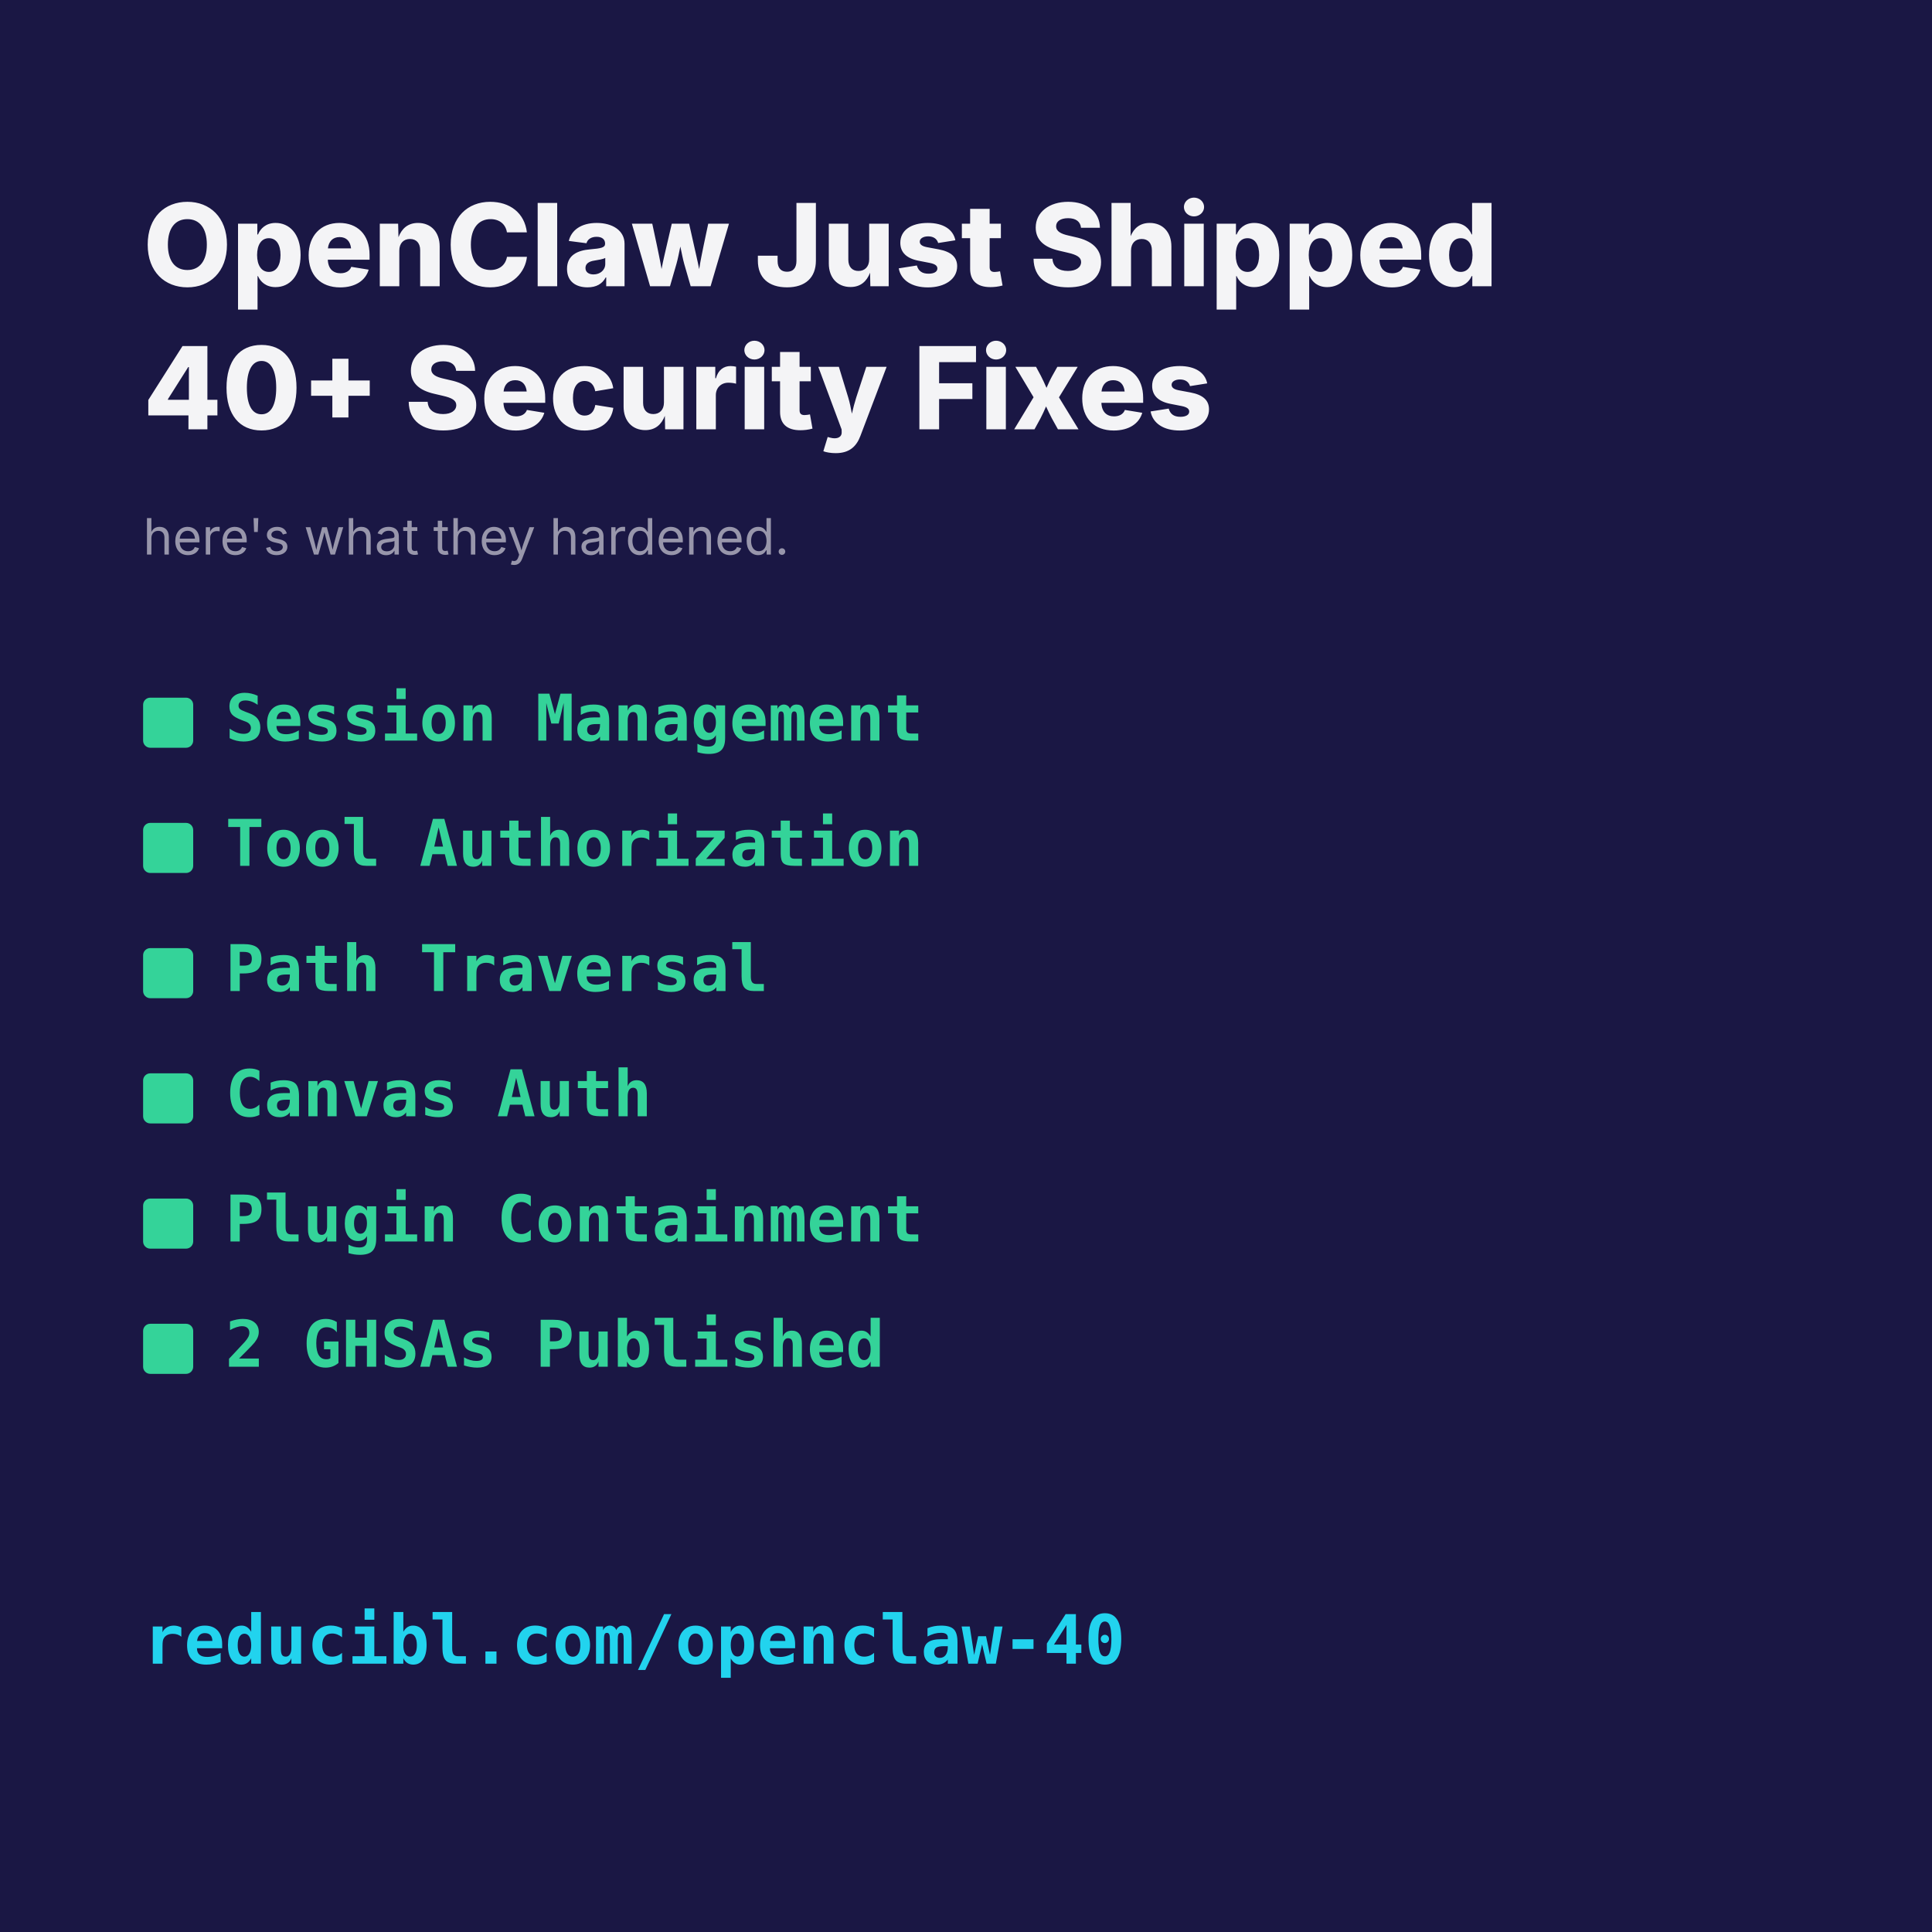
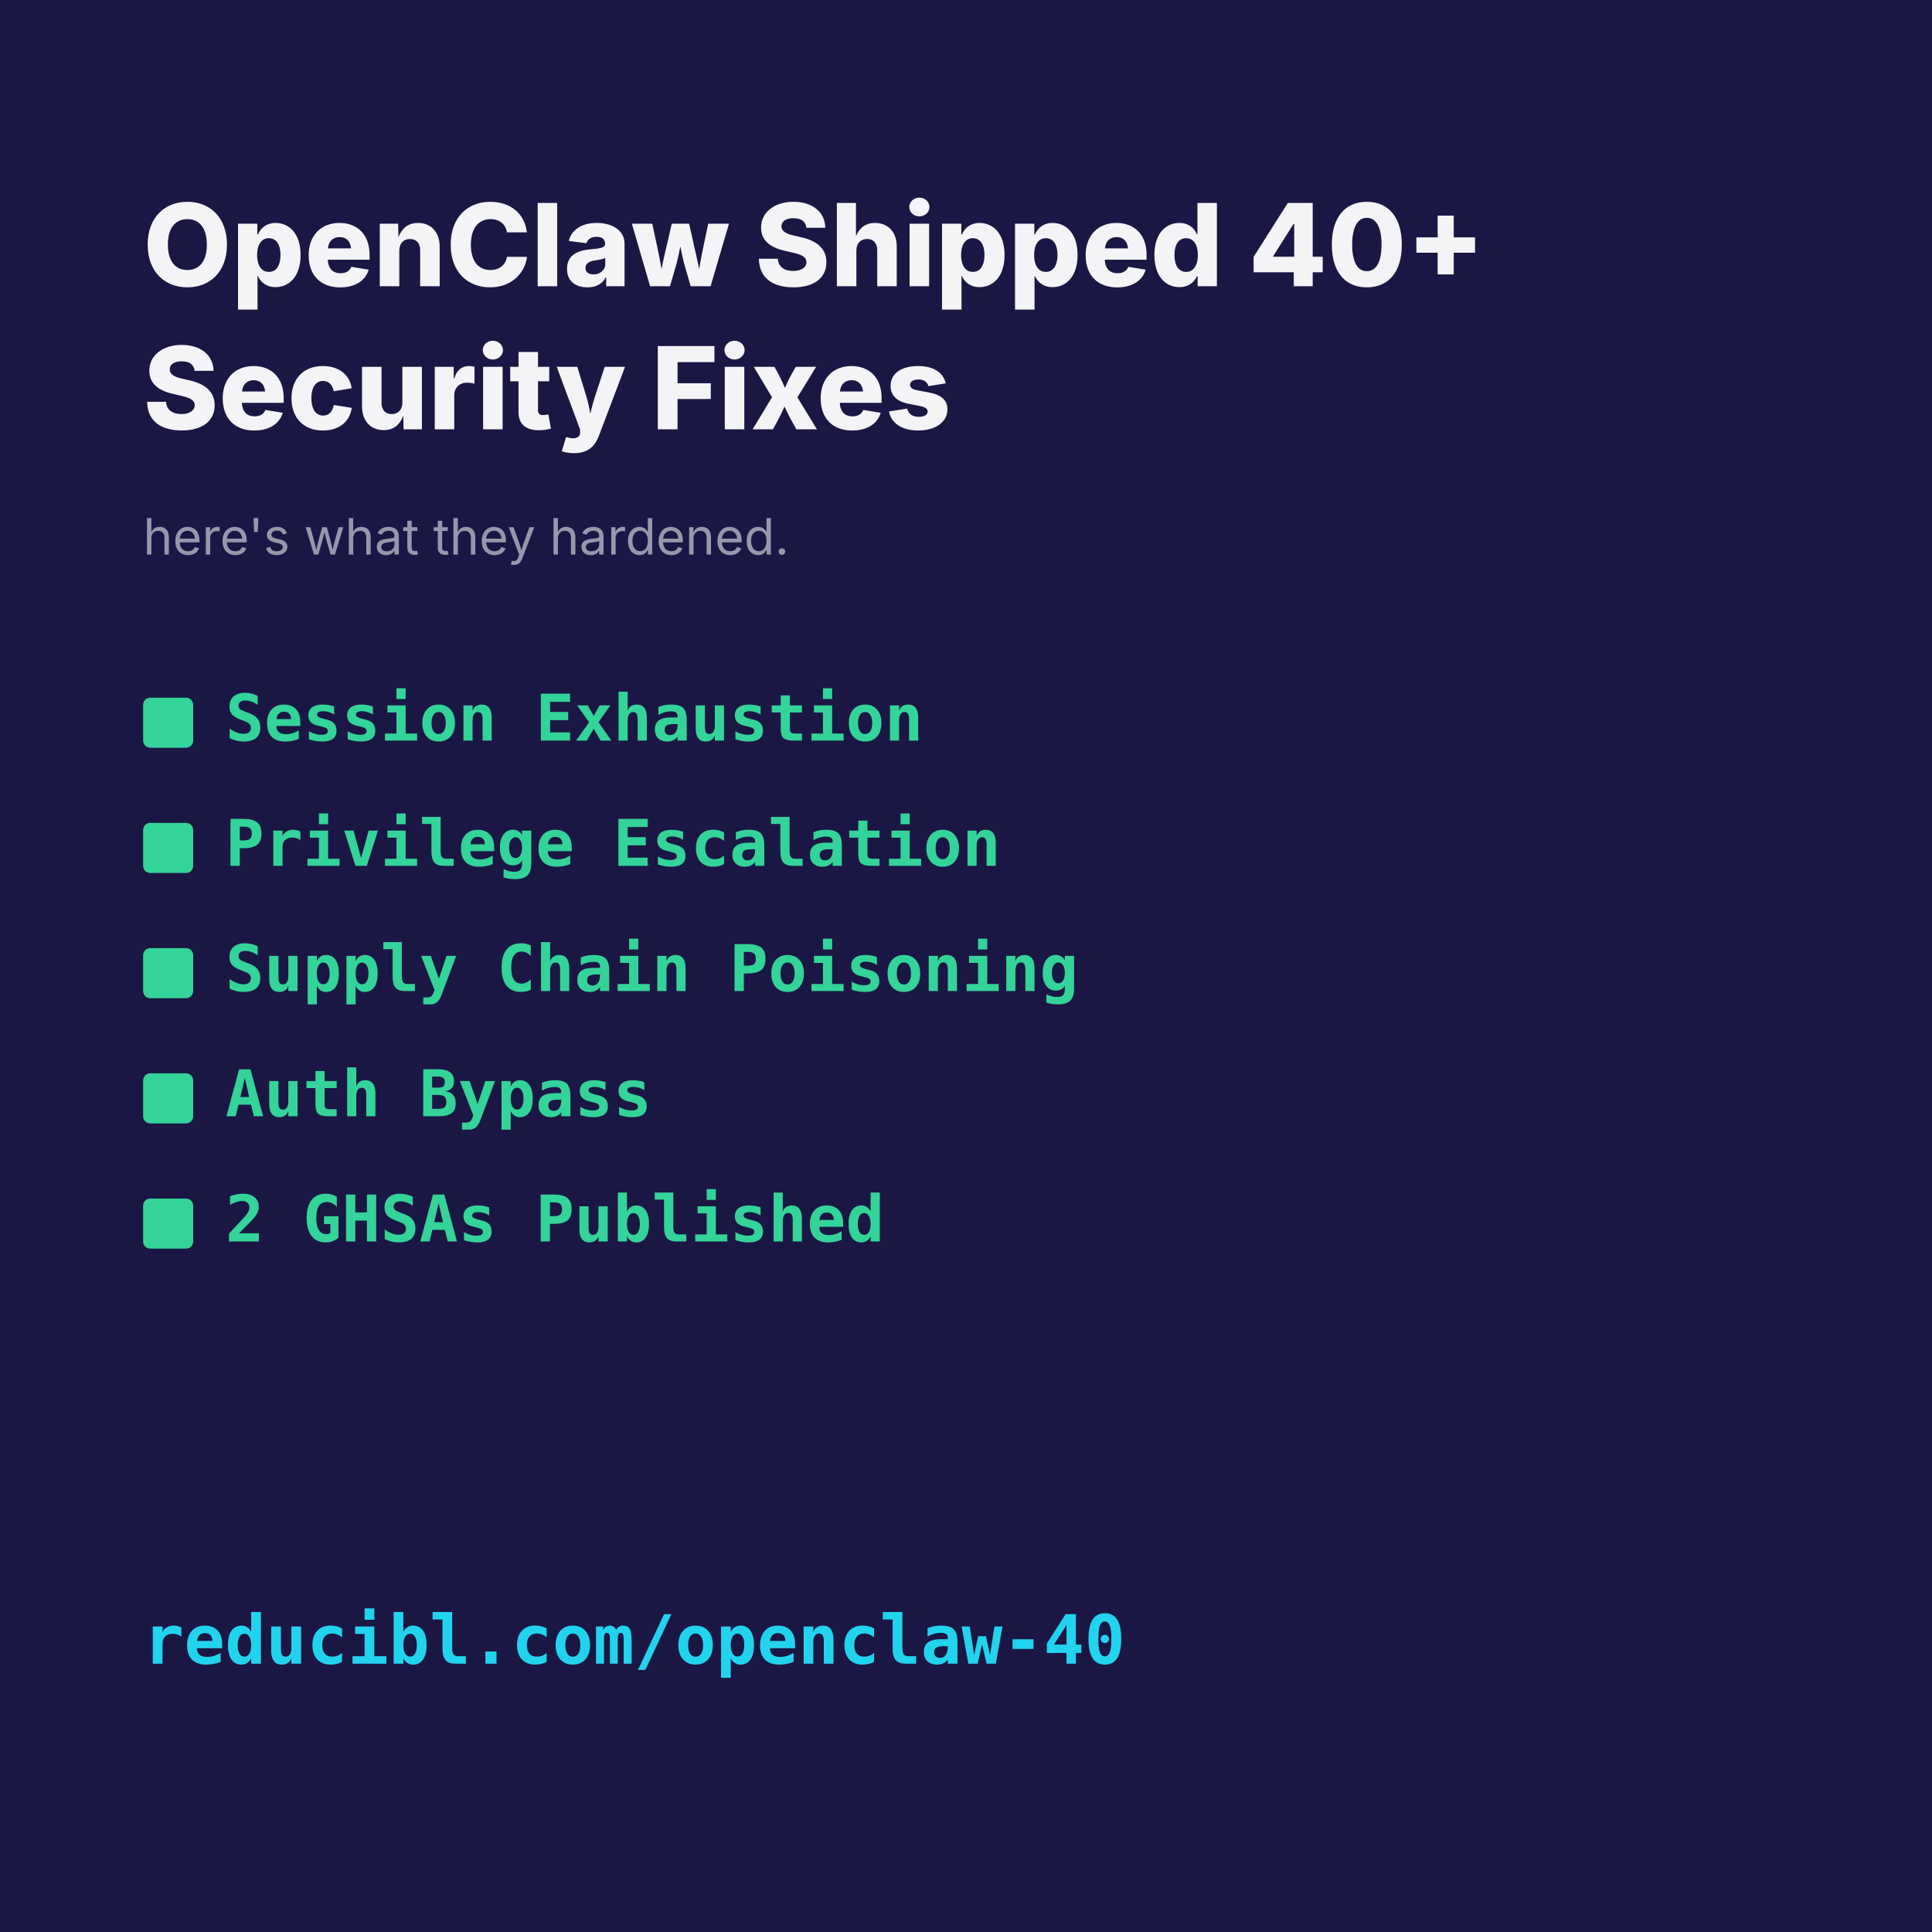
<svg xmlns="http://www.w3.org/2000/svg" viewBox="0 0 1080 1080" fill="none">
  <rect width="1080" height="1080" fill="#1a1744" />
-   <text x="80" y="160" fill="rgba(255,255,255,0.95)" font-family="system-ui,-apple-system,BlinkMacSystemFont,sans-serif" font-size="64" font-weight="800">OpenClaw Just Shipped</text>
-   <text x="80" y="240" fill="rgba(255,255,255,0.95)" font-family="system-ui,-apple-system,BlinkMacSystemFont,sans-serif" font-size="64" font-weight="800">40+ Security Fixes</text>
+   <text x="80" y="160" fill="rgba(255,255,255,0.95)" font-family="system-ui,-apple-system,BlinkMacSystemFont,sans-serif" font-size="64" font-weight="800">OpenClaw Shipped 40+</text>
+   <text x="80" y="240" fill="rgba(255,255,255,0.95)" font-family="system-ui,-apple-system,BlinkMacSystemFont,sans-serif" font-size="64" font-weight="800">Security Fixes</text>
  <text x="80" y="310" fill="rgba(255,255,255,0.55)" font-family="system-ui,-apple-system,BlinkMacSystemFont,sans-serif" font-size="28" font-weight="400">here's what they hardened.</text>
  <rect x="80" y="390" width="28" height="28" rx="4" fill="#34d399" />
-   <text x="126" y="414" fill="#34d399" font-family="ui-monospace,SFMono-Regular,Menlo,monospace" font-size="36" font-weight="600">Session Management</text>
+   <text x="126" y="414" fill="#34d399" font-family="ui-monospace,SFMono-Regular,Menlo,monospace" font-size="36" font-weight="600">Session Exhaustion</text>
  <rect x="80" y="460" width="28" height="28" rx="4" fill="#34d399" />
-   <text x="126" y="484" fill="#34d399" font-family="ui-monospace,SFMono-Regular,Menlo,monospace" font-size="36" font-weight="600">Tool Authorization</text>
+   <text x="126" y="484" fill="#34d399" font-family="ui-monospace,SFMono-Regular,Menlo,monospace" font-size="36" font-weight="600">Privilege Escalation</text>
  <rect x="80" y="530" width="28" height="28" rx="4" fill="#34d399" />
-   <text x="126" y="554" fill="#34d399" font-family="ui-monospace,SFMono-Regular,Menlo,monospace" font-size="36" font-weight="600">Path Traversal</text>
+   <text x="126" y="554" fill="#34d399" font-family="ui-monospace,SFMono-Regular,Menlo,monospace" font-size="36" font-weight="600">Supply Chain Poisoning</text>
  <rect x="80" y="600" width="28" height="28" rx="4" fill="#34d399" />
-   <text x="126" y="624" fill="#34d399" font-family="ui-monospace,SFMono-Regular,Menlo,monospace" font-size="36" font-weight="600">Canvas Auth</text>
+   <text x="126" y="624" fill="#34d399" font-family="ui-monospace,SFMono-Regular,Menlo,monospace" font-size="36" font-weight="600">Auth Bypass</text>
  <rect x="80" y="670" width="28" height="28" rx="4" fill="#34d399" />
-   <text x="126" y="694" fill="#34d399" font-family="ui-monospace,SFMono-Regular,Menlo,monospace" font-size="36" font-weight="600">Plugin Containment</text>
-   <rect x="80" y="740" width="28" height="28" rx="4" fill="#34d399" />
-   <text x="126" y="764" fill="#34d399" font-family="ui-monospace,SFMono-Regular,Menlo,monospace" font-size="36" font-weight="600">2 GHSAs Published</text>
+   <text x="126" y="694" fill="#34d399" font-family="ui-monospace,SFMono-Regular,Menlo,monospace" font-size="36" font-weight="600">2 GHSAs Published</text>
  <text x="80" y="930" fill="#22d3ee" font-family="ui-monospace,SFMono-Regular,Menlo,monospace" font-size="38" font-weight="700">reducibl.com/openclaw-40</text>
</svg>
